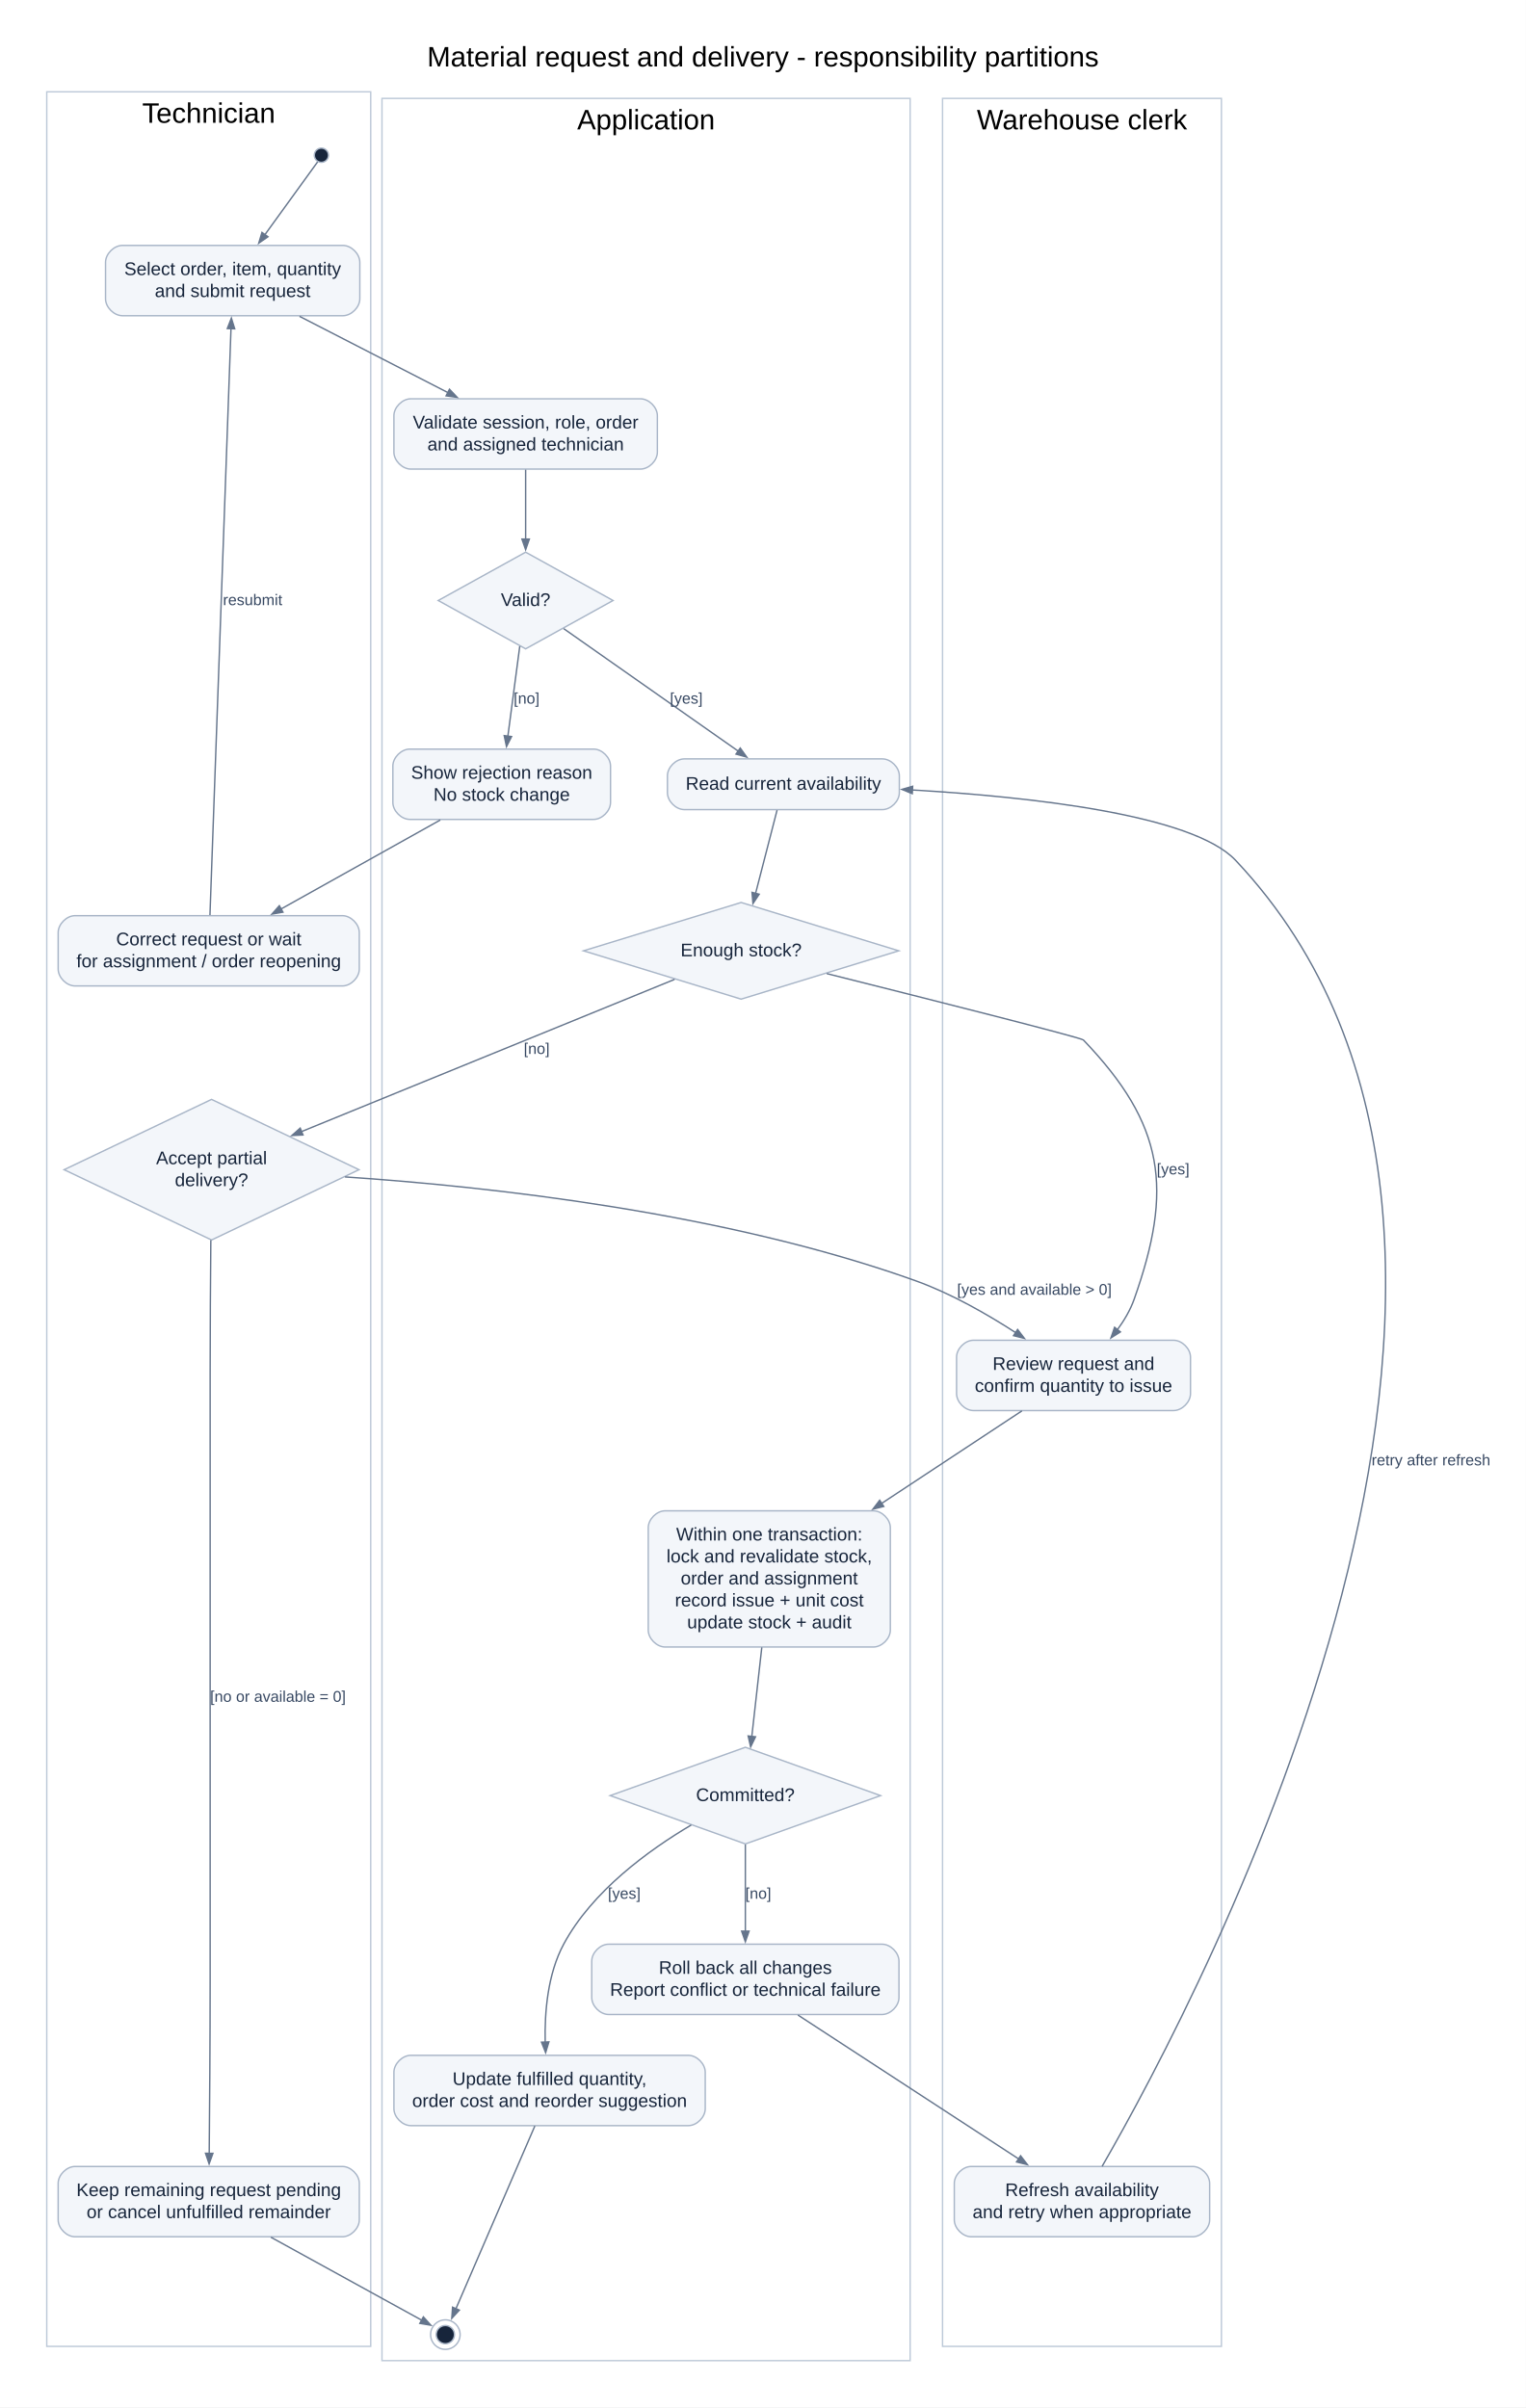
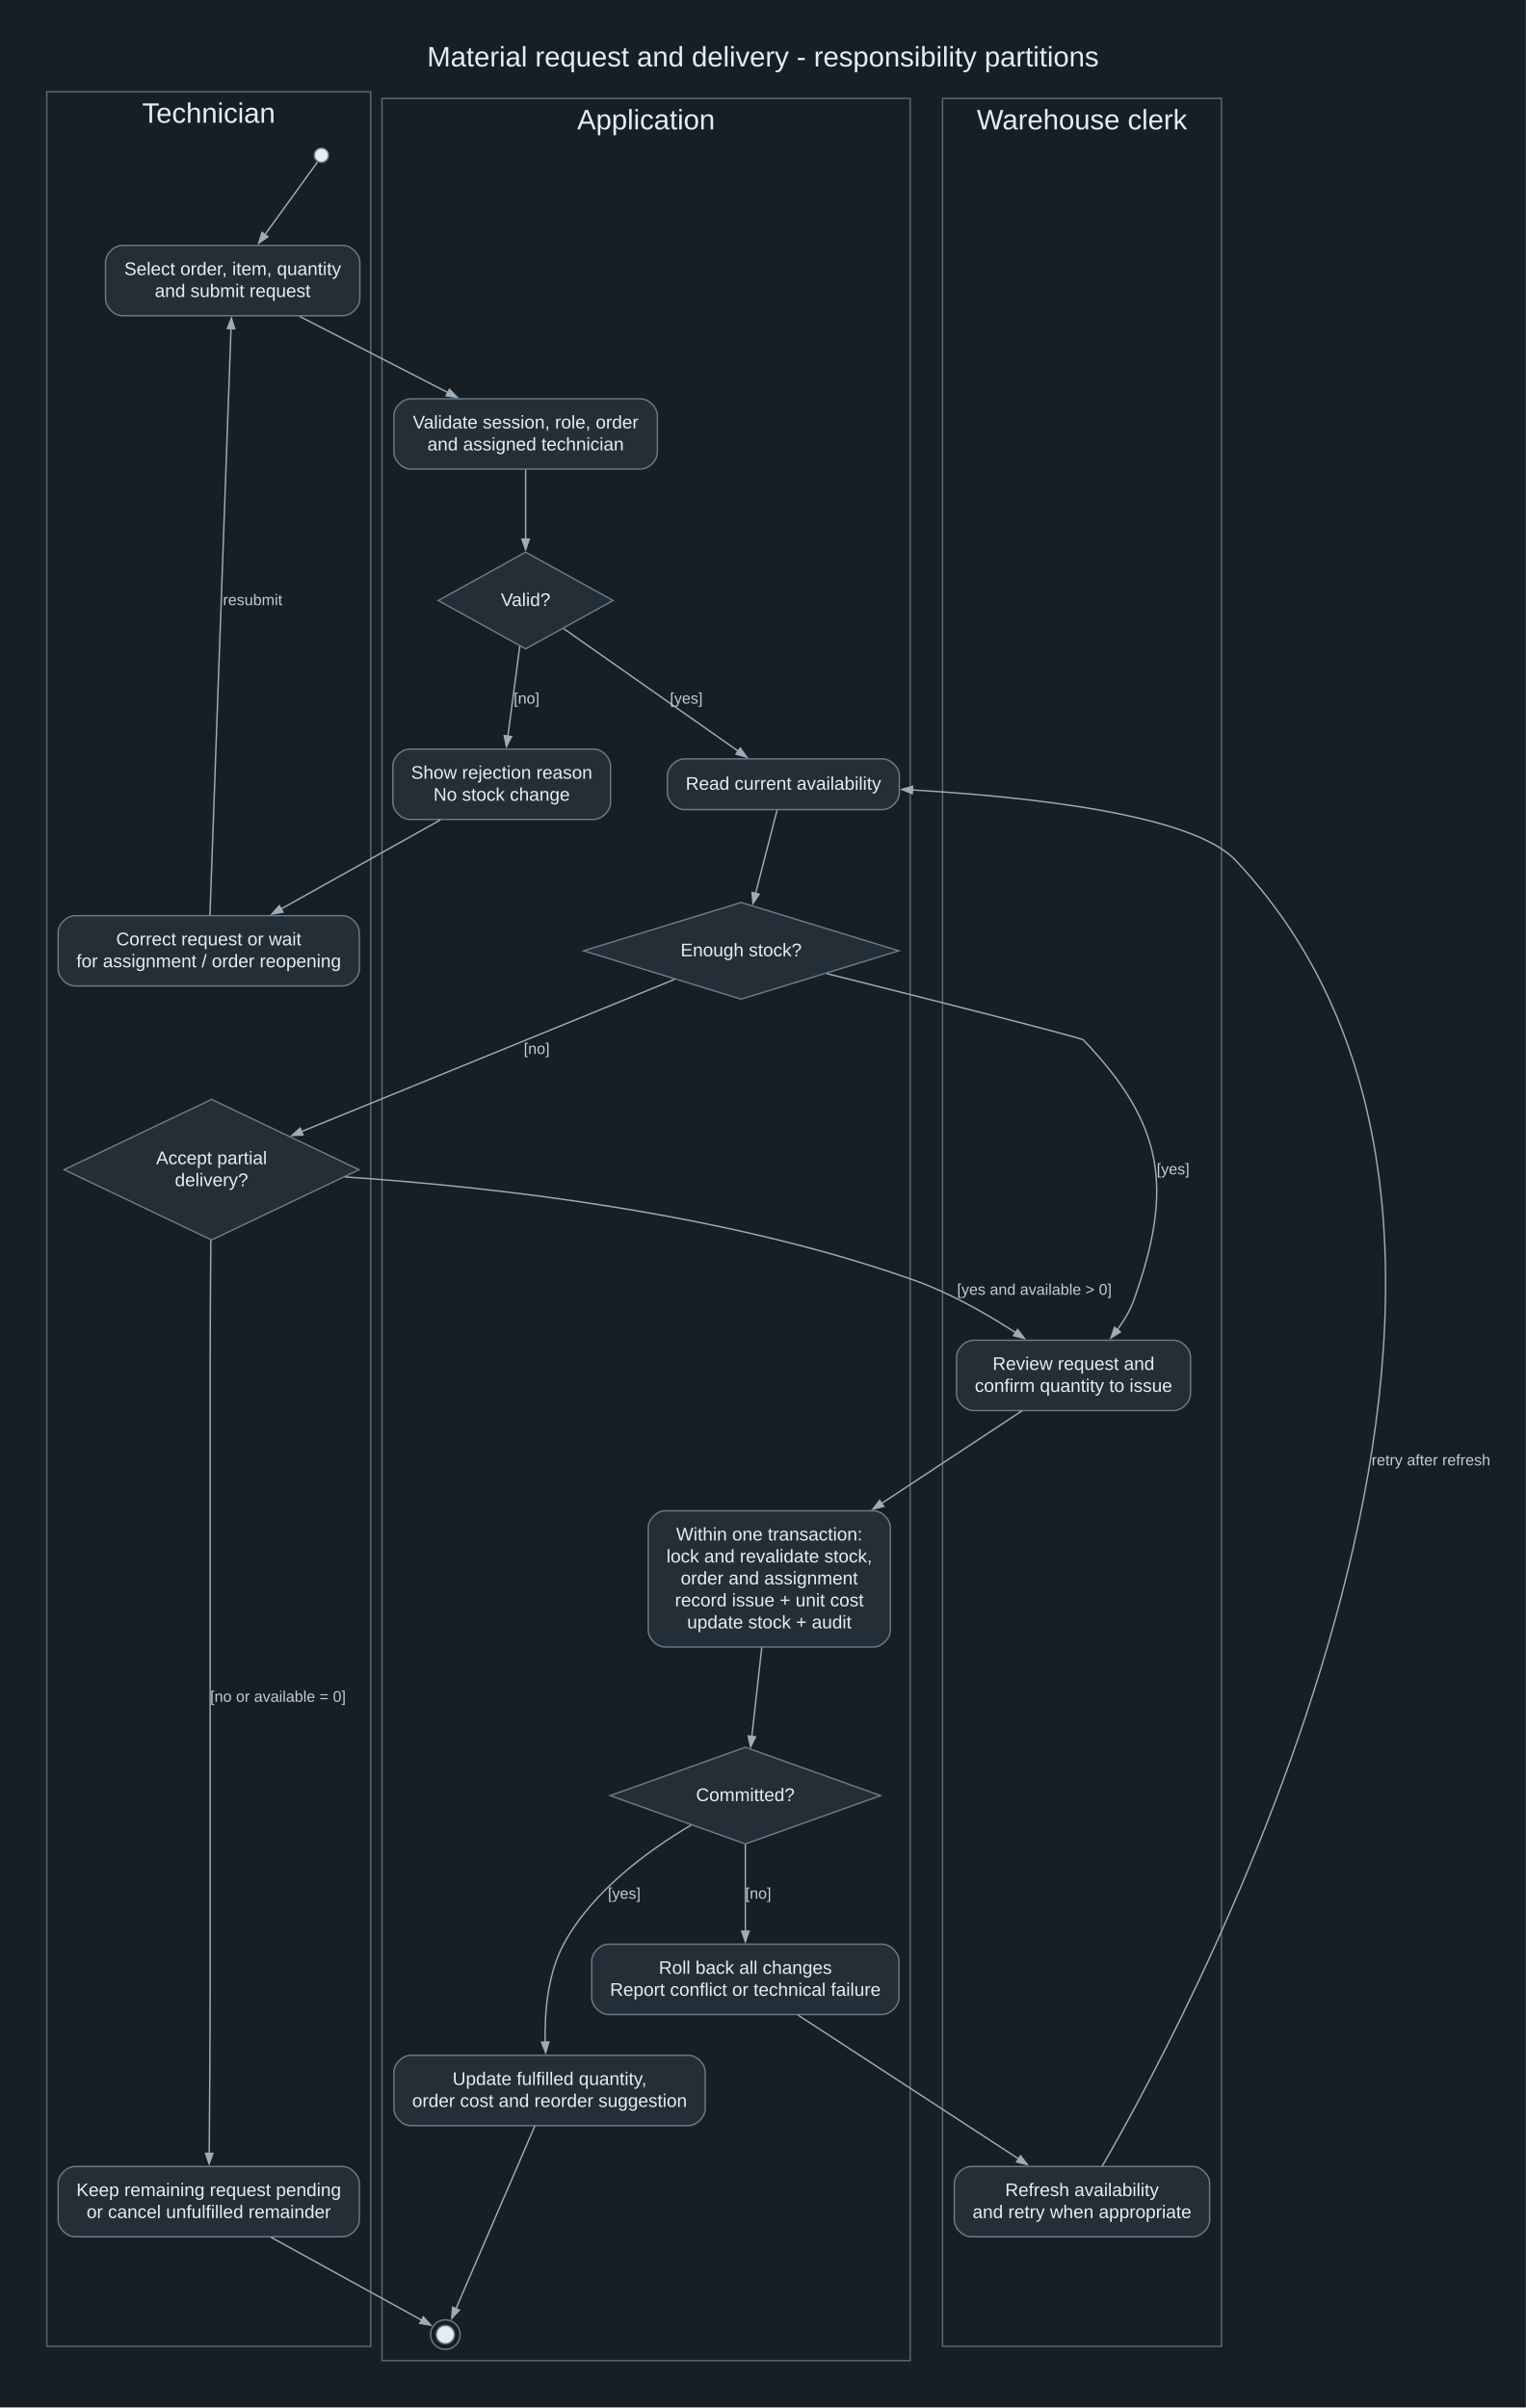
<svg xmlns="http://www.w3.org/2000/svg" width="1083pt" height="1710pt" viewBox="0.00 0.00 1083.00 1710.00">
  <g id="graph0" class="graph" transform="scale(1 1) rotate(0) translate(25.2 1684.36)">
-     <polygon fill="#ffffff" stroke="none" points="-25.2,25.2 -25.2,-1684.36 1058.18,-1684.36 1058.18,25.2 -25.2,25.2" />
-     <text xml:space="preserve" text-anchor="middle" x="516.49" y="-1637.16" font-family="Arial" font-size="20.00">Material request and delivery - responsibility partitions</text>
+     <polygon fill="#171e24" stroke="none" points="-25.2,25.2 -25.2,-1684.36 1058.18,-1684.36 1058.18,25.2 -25.2,25.2" />
+     <text xml:space="preserve" text-anchor="middle" x="516.49" y="-1637.16" font-family="Arial" font-size="20.00" fill="#e5edf3">Material request and delivery - responsibility partitions</text>
    <g id="clust1" class="cluster">
-       <polygon fill="#ffffff" stroke="#bdc9d8" points="8,-18.12 8,-1619.16 238,-1619.16 238,-18.12 8,-18.12" />
-       <text xml:space="preserve" text-anchor="middle" x="123" y="-1597.16" font-family="Arial" font-size="20.00">Technician</text>
+       <polygon fill="#171e24" stroke="#596977" points="8,-18.12 8,-1619.16 238,-1619.16 238,-18.12 8,-18.12" />
+       <text xml:space="preserve" text-anchor="middle" x="123" y="-1597.16" font-family="Arial" font-size="20.00" fill="#e5edf3">Technician</text>
    </g>
    <g id="clust2" class="cluster">
-       <polygon fill="#ffffff" stroke="#bdc9d8" points="246,-8 246,-1614.48 621,-1614.48 621,-8 246,-8" />
-       <text xml:space="preserve" text-anchor="middle" x="433.5" y="-1592.48" font-family="Arial" font-size="20.00">Application</text>
+       <polygon fill="#171e24" stroke="#596977" points="246,-8 246,-1614.48 621,-1614.48 621,-8 246,-8" />
+       <text xml:space="preserve" text-anchor="middle" x="433.5" y="-1592.48" font-family="Arial" font-size="20.00" fill="#e5edf3">Application</text>
    </g>
    <g id="clust3" class="cluster">
-       <polygon fill="#ffffff" stroke="#bdc9d8" points="644,-18.12 644,-1614.48 842,-1614.48 842,-18.12 644,-18.12" />
-       <text xml:space="preserve" text-anchor="middle" x="743" y="-1592.48" font-family="Arial" font-size="20.00">Warehouse clerk</text>
+       <polygon fill="#171e24" stroke="#596977" points="644,-18.12 644,-1614.48 842,-1614.48 842,-18.12 644,-18.12" />
+       <text xml:space="preserve" text-anchor="middle" x="743" y="-1592.48" font-family="Arial" font-size="20.00" fill="#e5edf3">Warehouse clerk</text>
    </g>
    <g id="node1" class="node">
-       <ellipse fill="#17253b" stroke="#a8b5c7" cx="203" cy="-1574.12" rx="5.04" ry="5.04" />
+       <ellipse fill="#e5edf3" stroke="#697b8b" cx="203" cy="-1574.12" rx="5.04" ry="5.04" />
    </g>
    <g id="node3" class="node">
-       <path fill="#f3f6fa" stroke="#a8b5c7" d="M218.27,-1510.08C218.27,-1510.08 61.73,-1510.08 61.73,-1510.08 55.73,-1510.08 49.73,-1504.08 49.73,-1498.08 49.73,-1498.08 49.73,-1472.16 49.73,-1472.16 49.73,-1466.16 55.73,-1460.16 61.73,-1460.16 61.73,-1460.16 218.27,-1460.16 218.27,-1460.16 224.27,-1460.16 230.27,-1466.16 230.27,-1472.16 230.27,-1472.16 230.27,-1498.08 230.27,-1498.08 230.27,-1504.08 224.27,-1510.08 218.27,-1510.08" />
-       <text xml:space="preserve" text-anchor="middle" x="140" y="-1489.02" font-family="Arial" font-size="13.00" fill="#17253b">Select order, item, quantity</text>
-       <text xml:space="preserve" text-anchor="middle" x="140" y="-1473.42" font-family="Arial" font-size="13.00" fill="#17253b">and submit request</text>
+       <path fill="#232e37" stroke="#697b8b" d="M218.27,-1510.08C218.27,-1510.08 61.73,-1510.08 61.73,-1510.08 55.73,-1510.08 49.73,-1504.08 49.73,-1498.08 49.73,-1498.08 49.73,-1472.16 49.73,-1472.16 49.73,-1466.16 55.73,-1460.16 61.73,-1460.16 61.73,-1460.16 218.27,-1460.16 218.27,-1460.16 224.27,-1460.16 230.27,-1466.16 230.27,-1472.16 230.27,-1472.16 230.27,-1498.08 230.27,-1498.08 230.27,-1504.08 224.27,-1510.08 218.27,-1510.08" />
+       <text xml:space="preserve" text-anchor="middle" x="140" y="-1489.02" font-family="Arial" font-size="13.00" fill="#e5edf3">Select order, item, quantity</text>
+       <text xml:space="preserve" text-anchor="middle" x="140" y="-1473.42" font-family="Arial" font-size="13.00" fill="#e5edf3">and submit request</text>
    </g>
    <g id="edge7" class="edge">
-       <path fill="none" stroke="#65758c" d="M200.29,-1569.38C193.83,-1560.46 176.99,-1537.2 162.74,-1517.52" />
-       <polygon fill="#65758c" stroke="#65758c" points="165.05,-1516.23 158.52,-1511.7 160.79,-1519.31 165.05,-1516.23" />
+       <path fill="none" stroke="#9eacb7" d="M200.29,-1569.38C193.83,-1560.46 176.99,-1537.2 162.74,-1517.52" />
+       <polygon fill="#9eacb7" stroke="#9eacb7" points="165.05,-1516.23 158.52,-1511.7 160.79,-1519.31 165.05,-1516.23" />
    </g>
    <g id="node8" class="node">
-       <path fill="#f3f6fa" stroke="#a8b5c7" d="M429.53,-1401.16C429.53,-1401.16 266.47,-1401.16 266.47,-1401.16 260.47,-1401.16 254.47,-1395.16 254.47,-1389.16 254.47,-1389.16 254.47,-1363.24 254.47,-1363.24 254.47,-1357.24 260.47,-1351.24 266.47,-1351.24 266.47,-1351.24 429.53,-1351.24 429.53,-1351.24 435.53,-1351.24 441.53,-1357.24 441.53,-1363.24 441.53,-1363.24 441.53,-1389.16 441.53,-1389.16 441.53,-1395.16 435.53,-1401.16 429.53,-1401.16" />
-       <text xml:space="preserve" text-anchor="middle" x="348" y="-1380.1" font-family="Arial" font-size="13.00" fill="#17253b">Validate session, role, order</text>
-       <text xml:space="preserve" text-anchor="middle" x="348" y="-1364.5" font-family="Arial" font-size="13.00" fill="#17253b">and assigned technician</text>
+       <path fill="#232e37" stroke="#697b8b" d="M429.53,-1401.16C429.53,-1401.16 266.47,-1401.16 266.47,-1401.16 260.47,-1401.16 254.47,-1395.16 254.47,-1389.16 254.47,-1389.16 254.47,-1363.24 254.47,-1363.24 254.47,-1357.24 260.47,-1351.24 266.47,-1351.24 266.47,-1351.24 429.53,-1351.24 429.53,-1351.24 435.53,-1351.24 441.53,-1357.24 441.53,-1363.24 441.53,-1363.24 441.53,-1389.16 441.53,-1389.16 441.53,-1395.16 435.53,-1401.16 429.53,-1401.16" />
+       <text xml:space="preserve" text-anchor="middle" x="348" y="-1380.1" font-family="Arial" font-size="13.00" fill="#e5edf3">Validate session, role, order</text>
+       <text xml:space="preserve" text-anchor="middle" x="348" y="-1364.5" font-family="Arial" font-size="13.00" fill="#e5edf3">and assigned technician</text>
    </g>
    <g id="edge8" class="edge">
-       <path fill="none" stroke="#65758c" d="M187.46,-1459.72C218.87,-1443.58 260.17,-1422.35 293.02,-1405.46" />
-       <polygon fill="#65758c" stroke="#65758c" points="293.93,-1407.95 299.4,-1402.18 291.53,-1403.28 293.93,-1407.95" />
+       <path fill="none" stroke="#9eacb7" d="M187.46,-1459.72C218.87,-1443.58 260.17,-1422.35 293.02,-1405.46" />
+       <polygon fill="#9eacb7" stroke="#9eacb7" points="293.93,-1407.95 299.4,-1402.18 291.53,-1403.28 293.93,-1407.95" />
    </g>
    <g id="node4" class="node">
-       <path fill="#f3f6fa" stroke="#a8b5c7" d="M217.9,-1034.12C217.9,-1034.12 28.1,-1034.12 28.1,-1034.12 22.1,-1034.12 16.1,-1028.12 16.1,-1022.12 16.1,-1022.12 16.1,-996.2 16.1,-996.2 16.1,-990.2 22.1,-984.2 28.1,-984.2 28.1,-984.2 217.9,-984.2 217.9,-984.2 223.9,-984.2 229.9,-990.2 229.9,-996.2 229.9,-996.2 229.9,-1022.12 229.9,-1022.12 229.9,-1028.12 223.9,-1034.12 217.9,-1034.12" />
-       <text xml:space="preserve" text-anchor="middle" x="123" y="-1013.06" font-family="Arial" font-size="13.00" fill="#17253b">Correct request or wait</text>
-       <text xml:space="preserve" text-anchor="middle" x="123" y="-997.46" font-family="Arial" font-size="13.00" fill="#17253b">for assignment / order reopening</text>
+       <path fill="#232e37" stroke="#697b8b" d="M217.9,-1034.12C217.9,-1034.12 28.1,-1034.12 28.1,-1034.12 22.1,-1034.12 16.1,-1028.12 16.1,-1022.12 16.1,-1022.12 16.1,-996.2 16.1,-996.2 16.1,-990.2 22.1,-984.2 28.1,-984.2 28.1,-984.2 217.9,-984.2 217.9,-984.2 223.9,-984.2 229.9,-990.2 229.9,-996.2 229.9,-996.2 229.9,-1022.12 229.9,-1022.12 229.9,-1028.12 223.9,-1034.12 217.9,-1034.12" />
+       <text xml:space="preserve" text-anchor="middle" x="123" y="-1013.06" font-family="Arial" font-size="13.00" fill="#e5edf3">Correct request or wait</text>
+       <text xml:space="preserve" text-anchor="middle" x="123" y="-997.46" font-family="Arial" font-size="13.00" fill="#e5edf3">for assignment / order reopening</text>
    </g>
    <g id="edge12" class="edge">
-       <path fill="none" stroke="#65758c" d="M123.87,-1034.55C126.7,-1113.32 135.58,-1361.01 138.81,-1451.02" />
-       <polygon fill="#65758c" stroke="#65758c" points="136.19,-1451.05 139.08,-1458.45 141.43,-1450.86 136.19,-1451.05" />
-       <text xml:space="preserve" text-anchor="middle" x="154.19" y="-1254.62" font-family="Arial" font-size="11.00" fill="#374862">resubmit</text>
+       <path fill="none" stroke="#9eacb7" d="M123.87,-1034.55C126.7,-1113.32 135.58,-1361.01 138.81,-1451.02" />
+       <polygon fill="#9eacb7" stroke="#9eacb7" points="136.19,-1451.05 139.08,-1458.45 141.43,-1450.86 136.19,-1451.05" />
+       <text xml:space="preserve" text-anchor="middle" x="154.19" y="-1254.62" font-family="Arial" font-size="11.00" fill="#c0ccd6">resubmit</text>
    </g>
    <g id="node5" class="node">
-       <polygon fill="#f3f6fa" stroke="#a8b5c7" points="125,-903.64 20.32,-853.72 125,-803.8 229.68,-853.72 125,-903.64" />
-       <text xml:space="preserve" text-anchor="middle" x="125" y="-857.62" font-family="Arial" font-size="13.00" fill="#17253b">Accept partial</text>
-       <text xml:space="preserve" text-anchor="middle" x="125" y="-842.02" font-family="Arial" font-size="13.00" fill="#17253b">delivery?</text>
+       <polygon fill="#232e37" stroke="#697b8b" points="125,-903.64 20.32,-853.72 125,-803.8 229.68,-853.72 125,-903.64" />
+       <text xml:space="preserve" text-anchor="middle" x="125" y="-857.62" font-family="Arial" font-size="13.00" fill="#e5edf3">Accept partial</text>
+       <text xml:space="preserve" text-anchor="middle" x="125" y="-842.02" font-family="Arial" font-size="13.00" fill="#e5edf3">delivery?</text>
    </g>
    <g id="node6" class="node">
-       <path fill="#f3f6fa" stroke="#a8b5c7" d="M217.91,-145.88C217.91,-145.88 28.09,-145.88 28.09,-145.88 22.09,-145.88 16.09,-139.88 16.09,-133.88 16.09,-133.88 16.09,-107.96 16.09,-107.96 16.09,-101.96 22.09,-95.96 28.09,-95.96 28.09,-95.96 217.91,-95.96 217.91,-95.96 223.91,-95.96 229.91,-101.96 229.91,-107.96 229.91,-107.96 229.91,-133.88 229.91,-133.88 229.91,-139.88 223.91,-145.88 217.91,-145.88" />
-       <text xml:space="preserve" text-anchor="middle" x="123" y="-124.82" font-family="Arial" font-size="13.00" fill="#17253b">Keep remaining request pending</text>
-       <text xml:space="preserve" text-anchor="middle" x="123" y="-109.22" font-family="Arial" font-size="13.00" fill="#17253b">or cancel unfulfilled remainder</text>
+       <path fill="#232e37" stroke="#697b8b" d="M217.91,-145.88C217.91,-145.88 28.09,-145.88 28.09,-145.88 22.09,-145.88 16.09,-139.88 16.09,-133.88 16.09,-133.88 16.09,-107.96 16.09,-107.96 16.09,-101.96 22.09,-95.96 28.09,-95.96 28.09,-95.96 217.91,-95.96 217.91,-95.96 223.91,-95.96 229.91,-101.96 229.91,-107.96 229.91,-107.96 229.91,-133.88 229.91,-133.88 229.91,-139.88 223.91,-145.88 217.91,-145.88" />
+       <text xml:space="preserve" text-anchor="middle" x="123" y="-124.82" font-family="Arial" font-size="13.00" fill="#e5edf3">Keep remaining request pending</text>
+       <text xml:space="preserve" text-anchor="middle" x="123" y="-109.22" font-family="Arial" font-size="13.00" fill="#e5edf3">or cancel unfulfilled remainder</text>
    </g>
    <g id="edge18" class="edge">
-       <path fill="none" stroke="#65758c" d="M124.49,-803.71C124.24,-775.83 124,-740.28 124,-708.64 124,-708.64 124,-708.64 124,-277.76 124,-235.4 123.63,-186.57 123.34,-155.03" />
-       <polygon fill="#65758c" stroke="#65758c" points="125.96,-155.2 123.27,-147.73 120.71,-155.25 125.96,-155.2" />
-       <text xml:space="preserve" text-anchor="middle" x="172.16" y="-475.86" font-family="Arial" font-size="11.00" fill="#374862">[no or available = 0]</text>
+       <path fill="none" stroke="#9eacb7" d="M124.49,-803.71C124.24,-775.83 124,-740.28 124,-708.64 124,-708.64 124,-708.64 124,-277.76 124,-235.4 123.63,-186.57 123.34,-155.03" />
+       <polygon fill="#9eacb7" stroke="#9eacb7" points="125.96,-155.2 123.27,-147.73 120.71,-155.25 125.96,-155.2" />
+       <text xml:space="preserve" text-anchor="middle" x="172.16" y="-475.86" font-family="Arial" font-size="11.00" fill="#c0ccd6">[no or available = 0]</text>
    </g>
    <g id="node20" class="node">
-       <path fill="#f3f6fa" stroke="#a8b5c7" d="M808.05,-732.6C808.05,-732.6 665.95,-732.6 665.95,-732.6 659.95,-732.6 653.95,-726.6 653.95,-720.6 653.95,-720.6 653.95,-694.68 653.95,-694.68 653.95,-688.68 659.95,-682.68 665.95,-682.68 665.95,-682.68 808.05,-682.68 808.05,-682.68 814.05,-682.68 820.05,-688.68 820.05,-694.68 820.05,-694.68 820.05,-720.6 820.05,-720.6 820.05,-726.6 814.05,-732.6 808.05,-732.6" />
-       <text xml:space="preserve" text-anchor="middle" x="737" y="-711.54" font-family="Arial" font-size="13.00" fill="#17253b">Review request and</text>
-       <text xml:space="preserve" text-anchor="middle" x="737" y="-695.94" font-family="Arial" font-size="13.00" fill="#17253b">confirm quantity to issue</text>
+       <path fill="#232e37" stroke="#697b8b" d="M808.05,-732.6C808.05,-732.6 665.95,-732.6 665.95,-732.6 659.95,-732.6 653.95,-726.6 653.95,-720.6 653.95,-720.6 653.95,-694.68 653.95,-694.68 653.95,-688.68 659.95,-682.68 665.95,-682.68 665.95,-682.68 808.05,-682.68 808.05,-682.68 814.05,-682.68 820.05,-688.68 820.05,-694.68 820.05,-694.68 820.05,-720.6 820.05,-720.6 820.05,-726.6 814.05,-732.6 808.05,-732.6" />
+       <text xml:space="preserve" text-anchor="middle" x="737" y="-711.54" font-family="Arial" font-size="13.00" fill="#e5edf3">Review request and</text>
+       <text xml:space="preserve" text-anchor="middle" x="737" y="-695.94" font-family="Arial" font-size="13.00" fill="#e5edf3">confirm quantity to issue</text>
    </g>
    <g id="edge17" class="edge">
-       <path fill="none" stroke="#65758c" d="M219.76,-848.59C322.31,-841.71 489.37,-823.4 625,-774.8 649.99,-765.84 675.65,-751.16 696.09,-737.9" />
-       <polygon fill="#65758c" stroke="#65758c" points="697.3,-740.25 702.11,-733.93 694.41,-735.87 697.3,-740.25" />
-       <text xml:space="preserve" text-anchor="middle" x="709.23" y="-764.9" font-family="Arial" font-size="11.00" fill="#374862">[yes and available &gt; 0]</text>
+       <path fill="none" stroke="#9eacb7" d="M219.76,-848.59C322.31,-841.71 489.37,-823.4 625,-774.8 649.99,-765.84 675.65,-751.16 696.09,-737.9" />
+       <polygon fill="#9eacb7" stroke="#9eacb7" points="697.3,-740.25 702.11,-733.93 694.41,-735.87 697.3,-740.25" />
+       <text xml:space="preserve" text-anchor="middle" x="709.23" y="-764.9" font-family="Arial" font-size="11.00" fill="#c0ccd6">[yes and available &gt; 0]</text>
    </g>
    <g id="node17" class="node">
-       <ellipse fill="#17253b" stroke="#a8b5c7" cx="291" cy="-26.48" rx="6.48" ry="6.48" />
-       <ellipse fill="none" stroke="#a8b5c7" cx="291" cy="-26.48" rx="10.48" ry="10.48" />
+       <ellipse fill="#e5edf3" stroke="#697b8b" cx="291" cy="-26.48" rx="6.48" ry="6.48" />
+       <ellipse fill="none" stroke="#697b8b" cx="291" cy="-26.48" rx="10.48" ry="10.48" />
    </g>
    <g id="edge19" class="edge">
-       <path fill="none" stroke="#65758c" d="M167.14,-95.63C202.27,-76.3 249.52,-50.3 274.27,-36.68" />
-       <polygon fill="#65758c" stroke="#65758c" points="275.4,-39.06 280.71,-33.14 272.87,-34.46 275.4,-39.06" />
+       <path fill="none" stroke="#9eacb7" d="M167.14,-95.63C202.27,-76.3 249.52,-50.3 274.27,-36.68" />
+       <polygon fill="#9eacb7" stroke="#9eacb7" points="275.4,-39.06 280.71,-33.14 272.87,-34.46 275.4,-39.06" />
    </g>
    <g id="node9" class="node">
-       <polygon fill="#f3f6fa" stroke="#a8b5c7" points="348,-1292.24 285.94,-1257.92 348,-1223.6 410.06,-1257.92 348,-1292.24" />
-       <text xml:space="preserve" text-anchor="middle" x="348" y="-1254.02" font-family="Arial" font-size="13.00" fill="#17253b">Valid?</text>
+       <polygon fill="#232e37" stroke="#697b8b" points="348,-1292.24 285.94,-1257.92 348,-1223.6 410.06,-1257.92 348,-1292.24" />
+       <text xml:space="preserve" text-anchor="middle" x="348" y="-1254.02" font-family="Arial" font-size="13.00" fill="#e5edf3">Valid?</text>
    </g>
    <g id="edge9" class="edge">
-       <path fill="none" stroke="#65758c" d="M348,-1350.82C348,-1336.55 348,-1318.13 348,-1301.52" />
-       <polygon fill="#65758c" stroke="#65758c" points="350.63,-1301.54 348,-1294.04 345.38,-1301.54 350.63,-1301.54" />
+       <path fill="none" stroke="#9eacb7" d="M348,-1350.82C348,-1336.55 348,-1318.13 348,-1301.52" />
+       <polygon fill="#9eacb7" stroke="#9eacb7" points="350.63,-1301.54 348,-1294.04 345.38,-1301.54 350.63,-1301.54" />
    </g>
    <g id="node10" class="node">
-       <path fill="#f3f6fa" stroke="#a8b5c7" d="M396.27,-1152.4C396.27,-1152.4 265.73,-1152.4 265.73,-1152.4 259.73,-1152.4 253.73,-1146.4 253.73,-1140.4 253.73,-1140.4 253.73,-1114.48 253.73,-1114.48 253.73,-1108.48 259.73,-1102.48 265.73,-1102.48 265.73,-1102.48 396.27,-1102.48 396.27,-1102.48 402.27,-1102.48 408.27,-1108.48 408.27,-1114.48 408.27,-1114.48 408.27,-1140.4 408.27,-1140.4 408.27,-1146.4 402.27,-1152.4 396.27,-1152.4" />
-       <text xml:space="preserve" text-anchor="middle" x="331" y="-1131.34" font-family="Arial" font-size="13.00" fill="#17253b">Show rejection reason</text>
-       <text xml:space="preserve" text-anchor="middle" x="331" y="-1115.74" font-family="Arial" font-size="13.00" fill="#17253b">No stock change</text>
+       <path fill="#232e37" stroke="#697b8b" d="M396.27,-1152.4C396.27,-1152.4 265.73,-1152.4 265.73,-1152.4 259.73,-1152.4 253.73,-1146.4 253.73,-1140.4 253.73,-1140.4 253.73,-1114.48 253.73,-1114.48 253.73,-1108.48 259.73,-1102.48 265.73,-1102.48 265.73,-1102.48 396.27,-1102.48 396.27,-1102.48 402.27,-1102.48 408.27,-1108.48 408.27,-1114.48 408.27,-1114.48 408.27,-1140.4 408.27,-1140.4 408.27,-1146.4 402.27,-1152.4 396.27,-1152.4" />
+       <text xml:space="preserve" text-anchor="middle" x="331" y="-1131.34" font-family="Arial" font-size="13.00" fill="#e5edf3">Show rejection reason</text>
+       <text xml:space="preserve" text-anchor="middle" x="331" y="-1115.74" font-family="Arial" font-size="13.00" fill="#e5edf3">No stock change</text>
    </g>
    <g id="edge10" class="edge">
-       <path fill="none" stroke="#65758c" d="M343.84,-1225.49C341.28,-1206.12 338,-1181.31 335.39,-1161.63" />
-       <polygon fill="#65758c" stroke="#65758c" points="338,-1161.3 334.41,-1154.2 332.79,-1161.98 338,-1161.3" />
-       <text xml:space="preserve" text-anchor="middle" x="348.67" y="-1184.7" font-family="Arial" font-size="11.00" fill="#374862">[no]</text>
+       <path fill="none" stroke="#9eacb7" d="M343.84,-1225.49C341.28,-1206.12 338,-1181.31 335.39,-1161.63" />
+       <polygon fill="#9eacb7" stroke="#9eacb7" points="338,-1161.3 334.41,-1154.2 332.79,-1161.98 338,-1161.3" />
+       <text xml:space="preserve" text-anchor="middle" x="348.67" y="-1184.7" font-family="Arial" font-size="11.00" fill="#c0ccd6">[no]</text>
    </g>
    <g id="node11" class="node">
-       <path fill="#f3f6fa" stroke="#a8b5c7" d="M601.33,-1145.44C601.33,-1145.44 460.67,-1145.44 460.67,-1145.44 454.67,-1145.44 448.67,-1139.44 448.67,-1133.44 448.67,-1133.44 448.67,-1121.44 448.67,-1121.44 448.67,-1115.44 454.67,-1109.44 460.67,-1109.44 460.67,-1109.44 601.33,-1109.44 601.33,-1109.44 607.33,-1109.44 613.33,-1115.44 613.33,-1121.44 613.33,-1121.44 613.33,-1133.44 613.33,-1133.44 613.33,-1139.44 607.33,-1145.44 601.33,-1145.44" />
-       <text xml:space="preserve" text-anchor="middle" x="531" y="-1123.54" font-family="Arial" font-size="13.00" fill="#17253b">Read current availability</text>
+       <path fill="#232e37" stroke="#697b8b" d="M601.33,-1145.44C601.33,-1145.44 460.67,-1145.44 460.67,-1145.44 454.67,-1145.44 448.67,-1139.44 448.67,-1133.44 448.67,-1133.44 448.67,-1121.44 448.67,-1121.44 448.67,-1115.44 454.67,-1109.44 460.67,-1109.44 460.67,-1109.44 601.33,-1109.44 601.33,-1109.44 607.33,-1109.44 613.33,-1115.44 613.33,-1121.44 613.33,-1121.44 613.33,-1133.44 613.33,-1133.44 613.33,-1139.44 607.33,-1145.44 601.33,-1145.44" />
+       <text xml:space="preserve" text-anchor="middle" x="531" y="-1123.54" font-family="Arial" font-size="13.00" fill="#e5edf3">Read current availability</text>
    </g>
    <g id="edge13" class="edge">
-       <path fill="none" stroke="#65758c" d="M375,-1237.96C408.05,-1214.76 463.92,-1175.53 499.07,-1150.86" />
-       <polygon fill="#65758c" stroke="#65758c" points="500.37,-1153.15 505,-1146.7 497.35,-1148.86 500.37,-1153.15" />
-       <text xml:space="preserve" text-anchor="middle" x="462.07" y="-1184.7" font-family="Arial" font-size="11.00" fill="#374862">[yes]</text>
+       <path fill="none" stroke="#9eacb7" d="M375,-1237.96C408.05,-1214.76 463.92,-1175.53 499.07,-1150.86" />
+       <polygon fill="#9eacb7" stroke="#9eacb7" points="500.37,-1153.15 505,-1146.7 497.35,-1148.86 500.37,-1153.15" />
+       <text xml:space="preserve" text-anchor="middle" x="462.07" y="-1184.7" font-family="Arial" font-size="11.00" fill="#c0ccd6">[yes]</text>
    </g>
    <g id="edge11" class="edge">
-       <path fill="none" stroke="#65758c" d="M287.4,-1102.06C254.39,-1083.61 208.97,-1058.22 174.23,-1038.8" />
-       <polygon fill="#65758c" stroke="#65758c" points="175.69,-1036.61 167.87,-1035.24 173.13,-1041.19 175.69,-1036.61" />
+       <path fill="none" stroke="#9eacb7" d="M287.4,-1102.06C254.39,-1083.61 208.97,-1058.22 174.23,-1038.8" />
+       <polygon fill="#9eacb7" stroke="#9eacb7" points="175.69,-1036.61 167.87,-1035.24 173.13,-1041.19 175.69,-1036.61" />
    </g>
    <g id="node12" class="node">
-       <polygon fill="#f3f6fa" stroke="#a8b5c7" points="501,-1043.48 389.08,-1009.16 501,-974.84 612.92,-1009.16 501,-1043.48" />
-       <text xml:space="preserve" text-anchor="middle" x="501" y="-1005.26" font-family="Arial" font-size="13.00" fill="#17253b">Enough stock?</text>
+       <polygon fill="#232e37" stroke="#697b8b" points="501,-1043.48 389.08,-1009.16 501,-974.84 612.92,-1009.16 501,-1043.48" />
+       <text xml:space="preserve" text-anchor="middle" x="501" y="-1005.26" font-family="Arial" font-size="13.00" fill="#e5edf3">Enough stock?</text>
    </g>
    <g id="edge14" class="edge">
-       <path fill="none" stroke="#65758c" d="M526.51,-1109.03C522.49,-1093.47 516.46,-1070.08 511.27,-1049.96" />
-       <polygon fill="#65758c" stroke="#65758c" points="513.82,-1049.35 509.41,-1042.74 508.74,-1050.66 513.82,-1049.35" />
+       <path fill="none" stroke="#9eacb7" d="M526.51,-1109.03C522.49,-1093.47 516.46,-1070.08 511.27,-1049.96" />
+       <polygon fill="#9eacb7" stroke="#9eacb7" points="513.82,-1049.35 509.41,-1042.74 508.74,-1050.66 513.82,-1049.35" />
    </g>
    <g id="edge16" class="edge">
-       <path fill="none" stroke="#65758c" d="M453.76,-988.88C386.68,-961.51 263.65,-911.3 188.6,-880.68" />
-       <polygon fill="#65758c" stroke="#65758c" points="189.93,-878.38 182,-877.98 187.95,-883.24 189.93,-878.38" />
-       <text xml:space="preserve" text-anchor="middle" x="355.85" y="-935.94" font-family="Arial" font-size="11.00" fill="#374862">[no]</text>
+       <path fill="none" stroke="#9eacb7" d="M453.76,-988.88C386.68,-961.51 263.65,-911.3 188.6,-880.68" />
+       <polygon fill="#9eacb7" stroke="#9eacb7" points="189.93,-878.38 182,-877.98 187.95,-883.24 189.93,-878.38" />
+       <text xml:space="preserve" text-anchor="middle" x="355.85" y="-935.94" font-family="Arial" font-size="11.00" fill="#c0ccd6">[no]</text>
    </g>
    <g id="edge15" class="edge">
-       <path fill="none" stroke="#65758c" d="M561.8,-992.98C633.24,-975.08 742.38,-947.53 744,-945.84 801.7,-885.57 807.9,-840.23 780,-761.6 777.29,-753.98 772.97,-746.65 768.09,-740.01" />
-       <polygon fill="#65758c" stroke="#65758c" points="770.27,-738.53 763.56,-734.27 766.15,-741.79 770.27,-738.53" />
-       <text xml:space="preserve" text-anchor="middle" x="807.7" y="-850.42" font-family="Arial" font-size="11.00" fill="#374862">[yes]</text>
+       <path fill="none" stroke="#9eacb7" d="M561.8,-992.98C633.24,-975.08 742.38,-947.53 744,-945.84 801.7,-885.57 807.9,-840.23 780,-761.6 777.29,-753.98 772.97,-746.65 768.09,-740.01" />
+       <polygon fill="#9eacb7" stroke="#9eacb7" points="770.27,-738.53 763.56,-734.27 766.15,-741.79 770.27,-738.53" />
+       <text xml:space="preserve" text-anchor="middle" x="807.7" y="-850.42" font-family="Arial" font-size="11.00" fill="#c0ccd6">[yes]</text>
    </g>
    <g id="node13" class="node">
-       <path fill="#f3f6fa" stroke="#a8b5c7" d="M594.94,-611.48C594.94,-611.48 447.06,-611.48 447.06,-611.48 441.06,-611.48 435.06,-605.48 435.06,-599.48 435.06,-599.48 435.06,-526.76 435.06,-526.76 435.06,-520.76 441.06,-514.76 447.06,-514.76 447.06,-514.76 594.94,-514.76 594.94,-514.76 600.94,-514.76 606.94,-520.76 606.94,-526.76 606.94,-526.76 606.94,-599.48 606.94,-599.48 606.94,-605.48 600.94,-611.48 594.94,-611.48" />
-       <text xml:space="preserve" text-anchor="middle" x="521" y="-590.42" font-family="Arial" font-size="13.00" fill="#17253b">Within one transaction:</text>
-       <text xml:space="preserve" text-anchor="middle" x="521" y="-574.82" font-family="Arial" font-size="13.00" fill="#17253b">lock and revalidate stock,</text>
-       <text xml:space="preserve" text-anchor="middle" x="521" y="-559.22" font-family="Arial" font-size="13.00" fill="#17253b">order and assignment</text>
-       <text xml:space="preserve" text-anchor="middle" x="521" y="-543.62" font-family="Arial" font-size="13.00" fill="#17253b">record issue + unit cost</text>
-       <text xml:space="preserve" text-anchor="middle" x="521" y="-528.02" font-family="Arial" font-size="13.00" fill="#17253b">update stock + audit</text>
+       <path fill="#232e37" stroke="#697b8b" d="M594.94,-611.48C594.94,-611.48 447.06,-611.48 447.06,-611.48 441.06,-611.48 435.06,-605.48 435.06,-599.48 435.06,-599.48 435.06,-526.76 435.06,-526.76 435.06,-520.76 441.06,-514.76 447.06,-514.76 447.06,-514.76 594.94,-514.76 594.94,-514.76 600.94,-514.76 606.94,-520.76 606.94,-526.76 606.94,-526.76 606.94,-599.48 606.94,-599.48 606.94,-605.48 600.94,-611.48 594.94,-611.48" />
+       <text xml:space="preserve" text-anchor="middle" x="521" y="-590.42" font-family="Arial" font-size="13.00" fill="#e5edf3">Within one transaction:</text>
+       <text xml:space="preserve" text-anchor="middle" x="521" y="-574.82" font-family="Arial" font-size="13.00" fill="#e5edf3">lock and revalidate stock,</text>
+       <text xml:space="preserve" text-anchor="middle" x="521" y="-559.22" font-family="Arial" font-size="13.00" fill="#e5edf3">order and assignment</text>
+       <text xml:space="preserve" text-anchor="middle" x="521" y="-543.62" font-family="Arial" font-size="13.00" fill="#e5edf3">record issue + unit cost</text>
+       <text xml:space="preserve" text-anchor="middle" x="521" y="-528.02" font-family="Arial" font-size="13.00" fill="#e5edf3">update stock + audit</text>
    </g>
    <g id="node14" class="node">
-       <polygon fill="#f3f6fa" stroke="#a8b5c7" points="504,-443.56 408,-409.24 504,-374.92 600,-409.24 504,-443.56" />
-       <text xml:space="preserve" text-anchor="middle" x="504" y="-405.34" font-family="Arial" font-size="13.00" fill="#17253b">Committed?</text>
+       <polygon fill="#232e37" stroke="#697b8b" points="504,-443.56 408,-409.24 504,-374.92 600,-409.24 504,-443.56" />
+       <text xml:space="preserve" text-anchor="middle" x="504" y="-405.34" font-family="Arial" font-size="13.00" fill="#e5edf3">Committed?</text>
    </g>
    <g id="edge21" class="edge">
-       <path fill="none" stroke="#65758c" d="M515.67,-514.48C513.4,-494.2 510.78,-470.78 508.59,-451.29" />
-       <polygon fill="#65758c" stroke="#65758c" points="511.21,-451.01 507.76,-443.85 505.99,-451.6 511.21,-451.01" />
+       <path fill="none" stroke="#9eacb7" d="M515.67,-514.48C513.4,-494.2 510.78,-470.78 508.59,-451.29" />
+       <polygon fill="#9eacb7" stroke="#9eacb7" points="511.21,-451.01 507.76,-443.85 505.99,-451.6 511.21,-451.01" />
    </g>
    <g id="node15" class="node">
-       <path fill="#f3f6fa" stroke="#a8b5c7" d="M601.06,-303.72C601.06,-303.72 406.94,-303.72 406.94,-303.72 400.94,-303.72 394.94,-297.72 394.94,-291.72 394.94,-291.72 394.94,-265.8 394.94,-265.8 394.94,-259.8 400.94,-253.8 406.94,-253.8 406.94,-253.8 601.06,-253.8 601.06,-253.8 607.06,-253.8 613.06,-259.8 613.06,-265.8 613.06,-265.8 613.06,-291.72 613.06,-291.72 613.06,-297.72 607.06,-303.72 601.06,-303.72" />
-       <text xml:space="preserve" text-anchor="middle" x="504" y="-282.66" font-family="Arial" font-size="13.00" fill="#17253b">Roll back all changes</text>
-       <text xml:space="preserve" text-anchor="middle" x="504" y="-267.06" font-family="Arial" font-size="13.00" fill="#17253b">Report conflict or technical failure</text>
+       <path fill="#232e37" stroke="#697b8b" d="M601.06,-303.72C601.06,-303.72 406.94,-303.72 406.94,-303.72 400.94,-303.72 394.94,-297.72 394.94,-291.72 394.94,-291.72 394.94,-265.8 394.94,-265.8 394.94,-259.8 400.94,-253.8 406.94,-253.8 406.94,-253.8 601.06,-253.8 601.06,-253.8 607.06,-253.8 613.06,-259.8 613.06,-265.8 613.06,-265.8 613.06,-291.72 613.06,-291.72 613.06,-297.72 607.06,-303.72 601.06,-303.72" />
+       <text xml:space="preserve" text-anchor="middle" x="504" y="-282.66" font-family="Arial" font-size="13.00" fill="#e5edf3">Roll back all changes</text>
+       <text xml:space="preserve" text-anchor="middle" x="504" y="-267.06" font-family="Arial" font-size="13.00" fill="#e5edf3">Report conflict or technical failure</text>
    </g>
    <g id="edge22" class="edge">
-       <path fill="none" stroke="#65758c" d="M504,-374.48C504,-355.44 504,-331.75 504,-312.83" />
-       <polygon fill="#65758c" stroke="#65758c" points="506.63,-312.97 504,-305.47 501.38,-312.97 506.63,-312.97" />
-       <text xml:space="preserve" text-anchor="middle" x="513.17" y="-336.02" font-family="Arial" font-size="11.00" fill="#374862">[no]</text>
+       <path fill="none" stroke="#9eacb7" d="M504,-374.48C504,-355.44 504,-331.75 504,-312.83" />
+       <polygon fill="#9eacb7" stroke="#9eacb7" points="506.63,-312.97 504,-305.47 501.38,-312.97 506.63,-312.97" />
+       <text xml:space="preserve" text-anchor="middle" x="513.17" y="-336.02" font-family="Arial" font-size="11.00" fill="#c0ccd6">[no]</text>
    </g>
    <g id="node16" class="node">
-       <path fill="#f3f6fa" stroke="#a8b5c7" d="M463.52,-224.8C463.52,-224.8 266.48,-224.8 266.48,-224.8 260.48,-224.8 254.48,-218.8 254.48,-212.8 254.48,-212.8 254.48,-186.88 254.48,-186.88 254.48,-180.88 260.48,-174.88 266.48,-174.88 266.48,-174.88 463.52,-174.88 463.52,-174.88 469.52,-174.88 475.52,-180.88 475.52,-186.88 475.52,-186.88 475.52,-212.8 475.52,-212.8 475.52,-218.8 469.52,-224.8 463.52,-224.8" />
-       <text xml:space="preserve" text-anchor="middle" x="365" y="-203.74" font-family="Arial" font-size="13.00" fill="#17253b">Update fulfilled quantity,</text>
-       <text xml:space="preserve" text-anchor="middle" x="365" y="-188.14" font-family="Arial" font-size="13.00" fill="#17253b">order cost and reorder suggestion</text>
+       <path fill="#232e37" stroke="#697b8b" d="M463.52,-224.8C463.52,-224.8 266.48,-224.8 266.48,-224.8 260.48,-224.8 254.48,-218.8 254.48,-212.8 254.48,-212.8 254.48,-186.88 254.48,-186.88 254.48,-180.88 260.48,-174.88 266.48,-174.88 266.48,-174.88 463.52,-174.88 463.52,-174.88 469.52,-174.88 475.52,-180.88 475.52,-186.88 475.52,-186.88 475.52,-212.8 475.52,-212.8 475.52,-218.8 469.52,-224.8 463.52,-224.8" />
+       <text xml:space="preserve" text-anchor="middle" x="365" y="-203.74" font-family="Arial" font-size="13.00" fill="#e5edf3">Update fulfilled quantity,</text>
+       <text xml:space="preserve" text-anchor="middle" x="365" y="-188.14" font-family="Arial" font-size="13.00" fill="#e5edf3">order cost and reorder suggestion</text>
    </g>
    <g id="edge25" class="edge">
-       <path fill="none" stroke="#65758c" d="M465.59,-388.37C435.43,-370.55 395.27,-341.42 375,-303.72 363.6,-282.52 361.4,-255.29 361.89,-234.17" />
-       <polygon fill="#65758c" stroke="#65758c" points="364.51,-234.35 362.2,-226.74 359.27,-234.13 364.51,-234.35" />
-       <text xml:space="preserve" text-anchor="middle" x="418.01" y="-336.02" font-family="Arial" font-size="11.00" fill="#374862">[yes]</text>
+       <path fill="none" stroke="#9eacb7" d="M465.59,-388.37C435.43,-370.55 395.27,-341.42 375,-303.72 363.6,-282.52 361.4,-255.29 361.89,-234.17" />
+       <polygon fill="#9eacb7" stroke="#9eacb7" points="364.51,-234.35 362.2,-226.74 359.27,-234.13 364.51,-234.35" />
+       <text xml:space="preserve" text-anchor="middle" x="418.01" y="-336.02" font-family="Arial" font-size="11.00" fill="#c0ccd6">[yes]</text>
    </g>
    <g id="node21" class="node">
-       <path fill="#f3f6fa" stroke="#a8b5c7" d="M821.65,-145.88C821.65,-145.88 664.35,-145.88 664.35,-145.88 658.35,-145.88 652.35,-139.88 652.35,-133.88 652.35,-133.88 652.35,-107.96 652.35,-107.96 652.35,-101.96 658.35,-95.96 664.35,-95.96 664.35,-95.96 821.65,-95.96 821.65,-95.96 827.65,-95.96 833.65,-101.96 833.65,-107.96 833.65,-107.96 833.65,-133.88 833.65,-133.88 833.65,-139.88 827.65,-145.88 821.65,-145.88" />
-       <text xml:space="preserve" text-anchor="middle" x="743" y="-124.82" font-family="Arial" font-size="13.00" fill="#17253b">Refresh availability</text>
-       <text xml:space="preserve" text-anchor="middle" x="743" y="-109.22" font-family="Arial" font-size="13.00" fill="#17253b">and retry when appropriate</text>
+       <path fill="#232e37" stroke="#697b8b" d="M821.65,-145.88C821.65,-145.88 664.35,-145.88 664.35,-145.88 658.35,-145.88 652.35,-139.88 652.35,-133.88 652.35,-133.88 652.35,-107.96 652.35,-107.96 652.35,-101.96 658.35,-95.96 664.35,-95.96 664.35,-95.96 821.65,-95.96 821.65,-95.96 827.65,-95.96 833.65,-101.96 833.65,-107.96 833.65,-107.96 833.65,-133.88 833.65,-133.88 833.65,-139.88 827.65,-145.88 821.65,-145.88" />
+       <text xml:space="preserve" text-anchor="middle" x="743" y="-124.82" font-family="Arial" font-size="13.00" fill="#e5edf3">Refresh availability</text>
+       <text xml:space="preserve" text-anchor="middle" x="743" y="-109.22" font-family="Arial" font-size="13.00" fill="#e5edf3">and retry when appropriate</text>
    </g>
    <g id="edge23" class="edge">
-       <path fill="none" stroke="#65758c" d="M541.34,-253.41C583.75,-225.76 652.91,-180.66 698.19,-151.14" />
-       <polygon fill="#65758c" stroke="#65758c" points="699.41,-153.48 704.26,-147.18 696.54,-149.08 699.41,-153.48" />
+       <path fill="none" stroke="#9eacb7" d="M541.34,-253.41C583.75,-225.76 652.91,-180.66 698.19,-151.14" />
+       <polygon fill="#9eacb7" stroke="#9eacb7" points="699.41,-153.48 704.26,-147.18 696.54,-149.08 699.41,-153.48" />
    </g>
    <g id="edge26" class="edge">
-       <path fill="none" stroke="#65758c" d="M354.55,-174.65C339.4,-139.55 311.67,-75.36 298.43,-44.68" />
-       <polygon fill="#65758c" stroke="#65758c" points="300.94,-43.88 295.56,-38.03 296.12,-45.96 300.94,-43.88" />
+       <path fill="none" stroke="#9eacb7" d="M354.55,-174.65C339.4,-139.55 311.67,-75.36 298.43,-44.68" />
+       <polygon fill="#9eacb7" stroke="#9eacb7" points="300.94,-43.88 295.56,-38.03 296.12,-45.96 300.94,-43.88" />
    </g>
    <g id="edge20" class="edge">
-       <path fill="none" stroke="#65758c" d="M700.36,-682.46C673.05,-664.45 634.73,-639.16 600.52,-616.59" />
-       <polygon fill="#65758c" stroke="#65758c" points="602.25,-614.59 594.55,-612.65 599.36,-618.97 602.25,-614.59" />
+       <path fill="none" stroke="#9eacb7" d="M700.36,-682.46C673.05,-664.45 634.73,-639.16 600.52,-616.59" />
+       <polygon fill="#9eacb7" stroke="#9eacb7" points="602.25,-614.59 594.55,-612.65 599.36,-618.97 602.25,-614.59" />
    </g>
    <g id="edge24" class="edge">
-       <path fill="none" stroke="#65758c" d="M757.31,-146C826.25,-265.46 1110.49,-799.56 852,-1073.48 821.35,-1105.96 706.05,-1118.52 622.4,-1123.38" />
-       <polygon fill="#65758c" stroke="#65758c" points="622.5,-1120.75 615.15,-1123.78 622.79,-1125.99 622.5,-1120.75" />
-       <text xml:space="preserve" text-anchor="middle" x="990.8" y="-643.78" font-family="Arial" font-size="11.00" fill="#374862">retry after refresh</text>
+       <path fill="none" stroke="#9eacb7" d="M757.31,-146C826.25,-265.46 1110.49,-799.56 852,-1073.48 821.35,-1105.96 706.05,-1118.52 622.4,-1123.38" />
+       <polygon fill="#9eacb7" stroke="#9eacb7" points="622.5,-1120.75 615.15,-1123.78 622.79,-1125.99 622.5,-1120.75" />
+       <text xml:space="preserve" text-anchor="middle" x="990.8" y="-643.78" font-family="Arial" font-size="11.00" fill="#c0ccd6">retry after refresh</text>
    </g>
  </g>
</svg>
